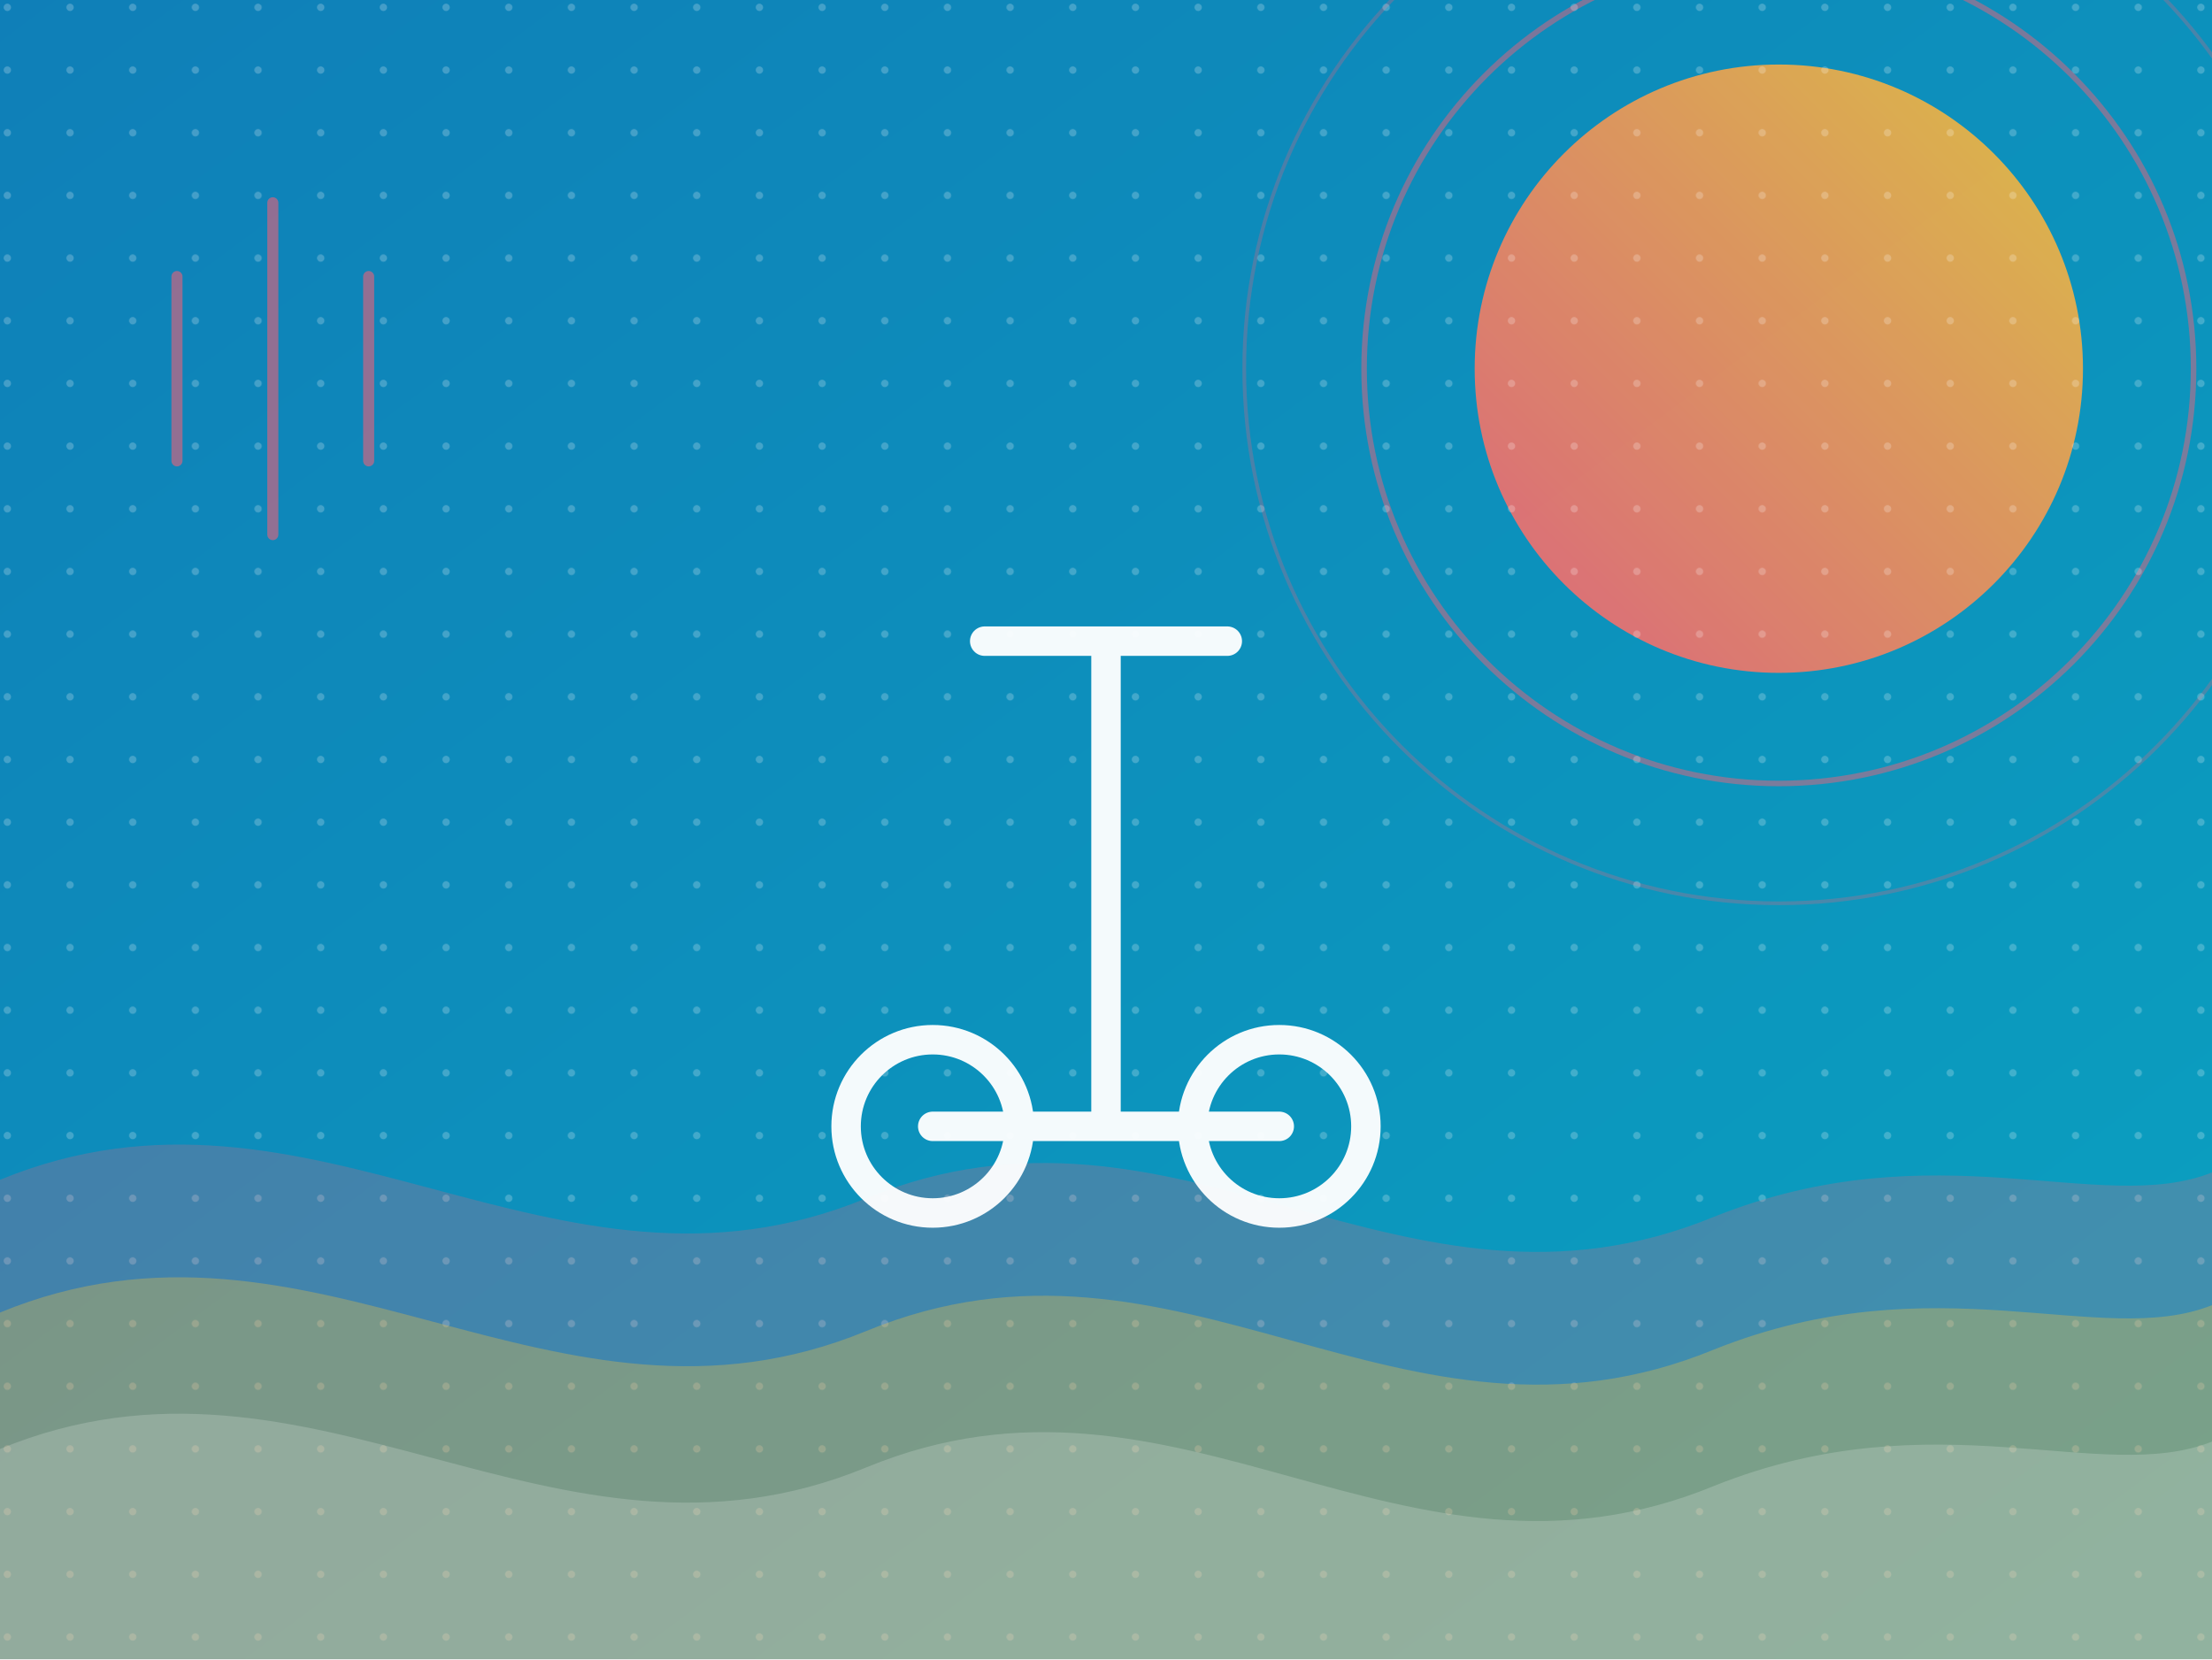
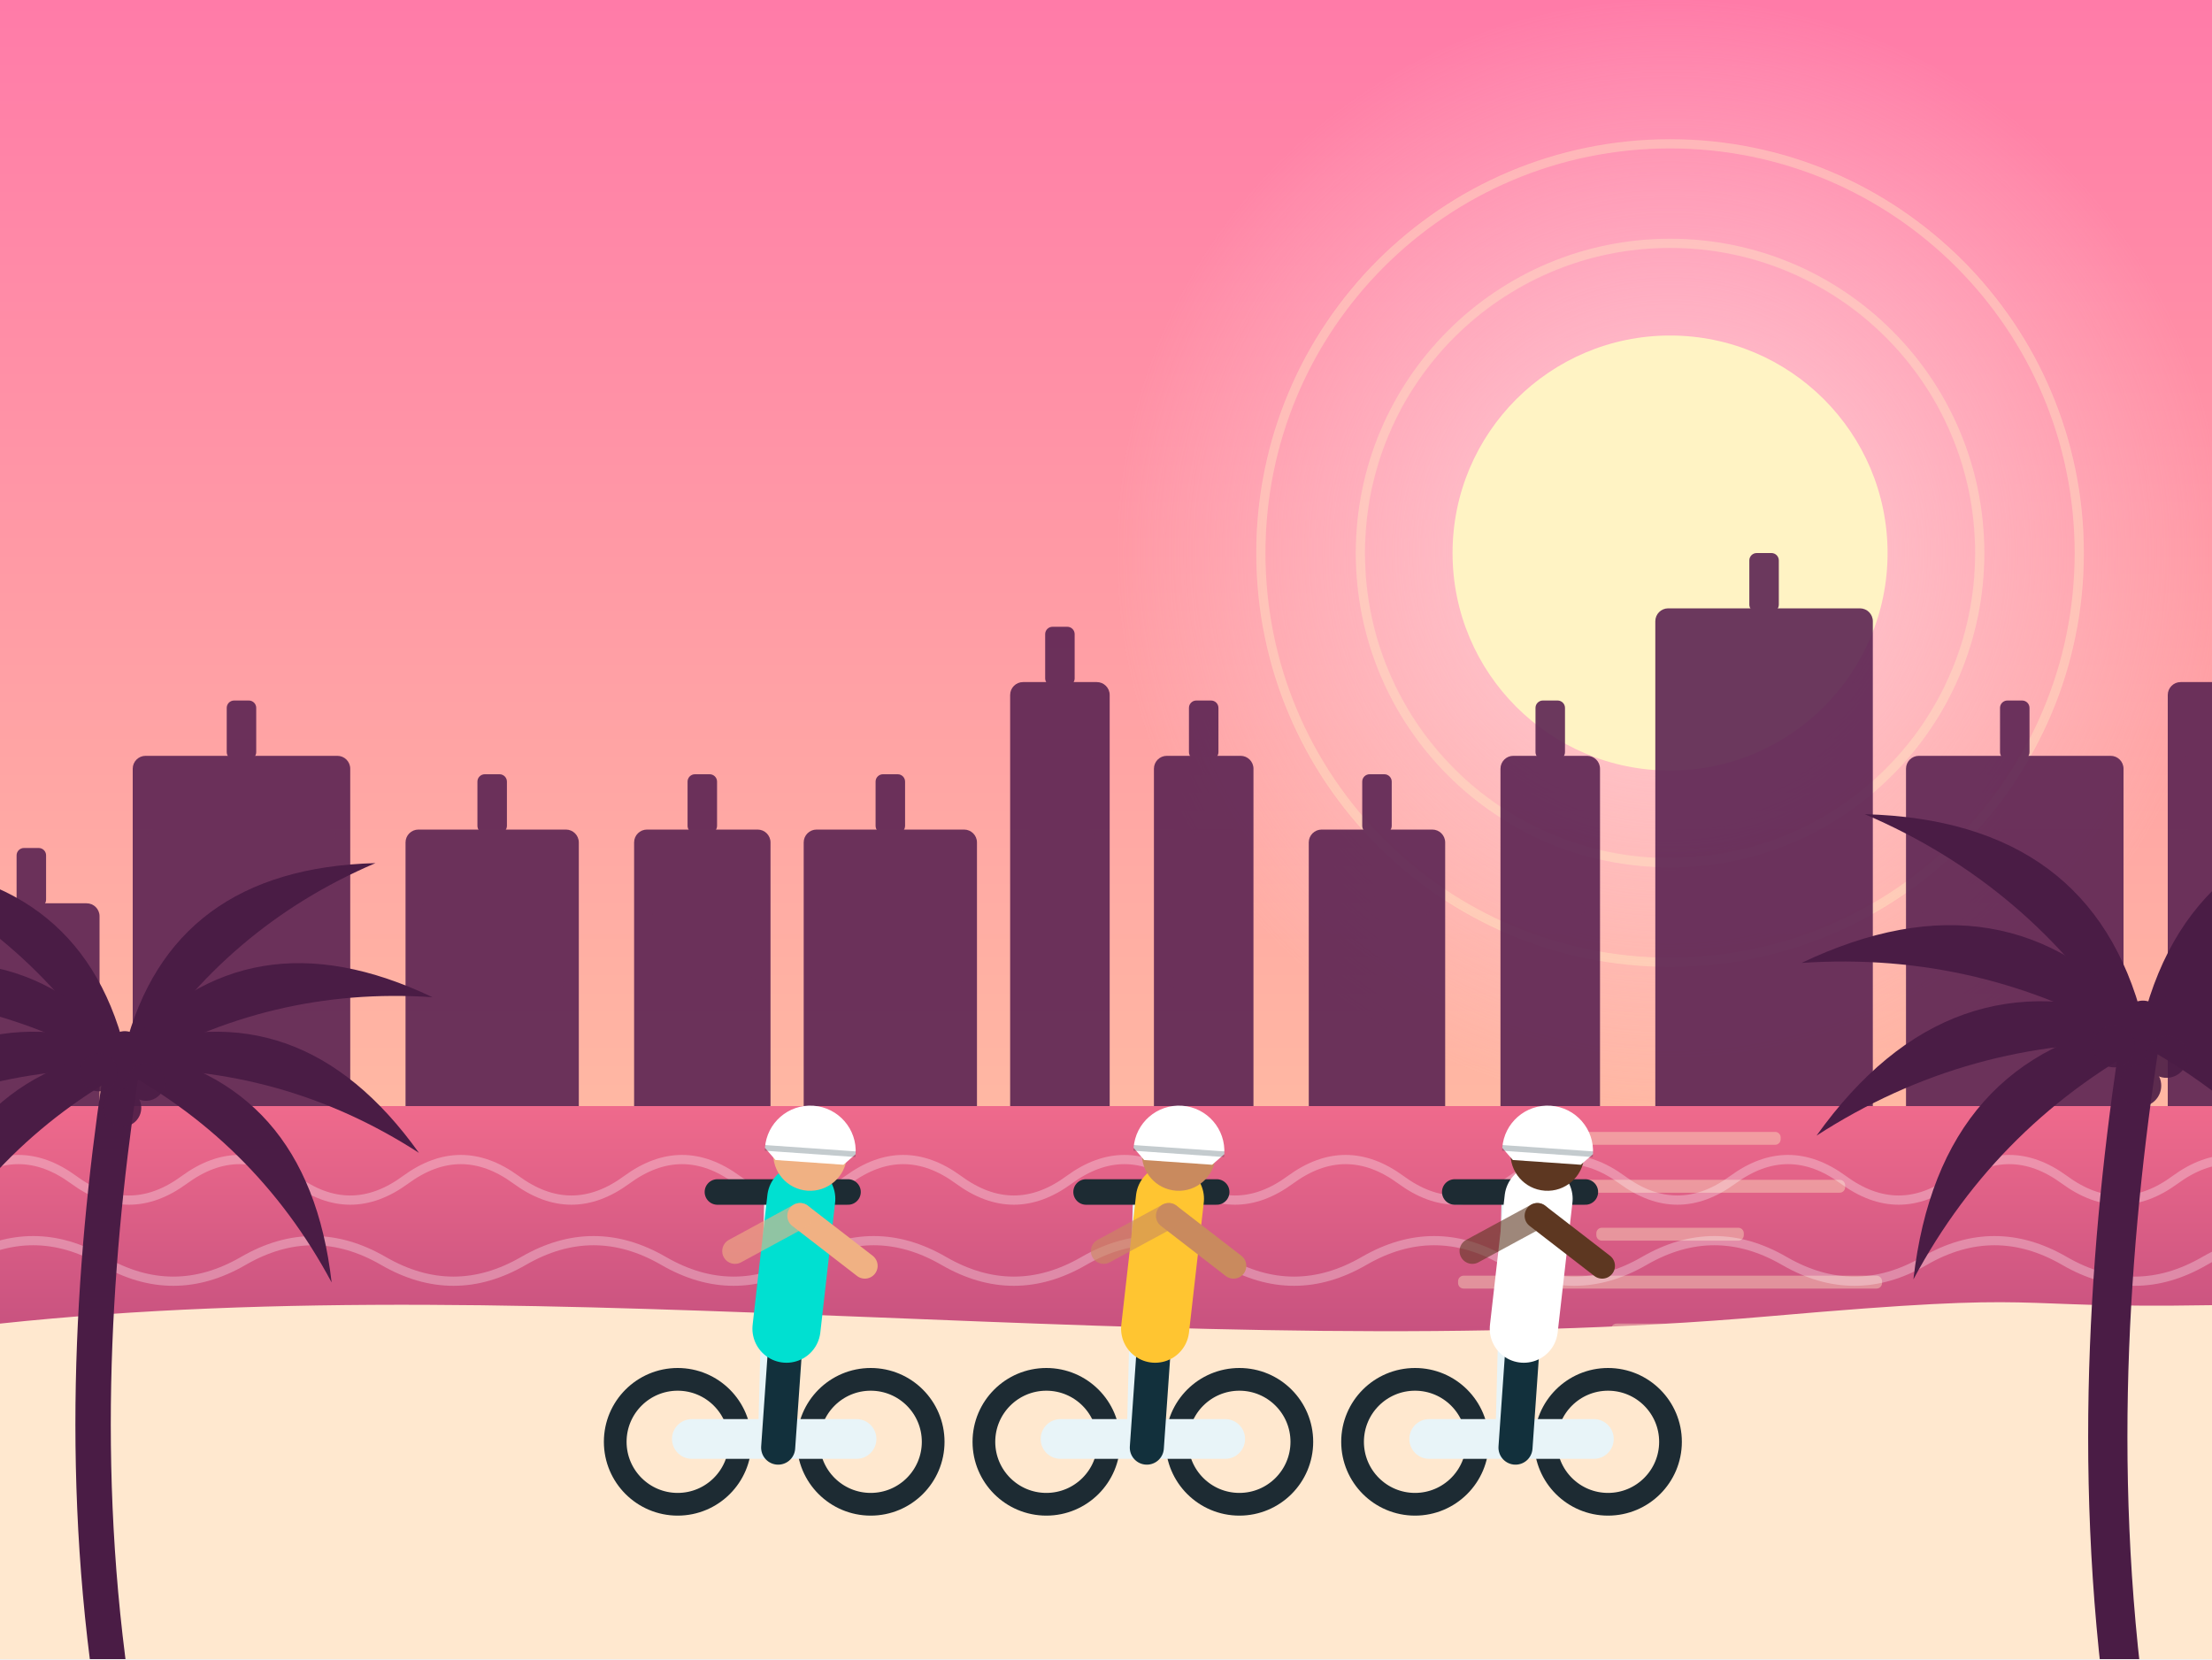
- <svg xmlns="http://www.w3.org/2000/svg" viewBox="0 0 1200 900" width="1200" height="900" role="img" aria-label="tour segway sb">
+ <svg xmlns="http://www.w3.org/2000/svg" viewBox="0 0 1200 900" width="1200" height="900" preserveAspectRatio="xMidYMid slice" role="img" aria-label="A South Beach Segway tour group">
  <defs>
-     <linearGradient id="g1" x1="0" y1="0" x2="1" y2="1">
-       <stop offset="0" stop-color="#0f7fb8" />
-       <stop offset="1" stop-color="#0aa2c0" />
+     <linearGradient id="sky" x1="0" y1="0" x2="0" y2="1">
+       <stop offset="0" stop-color="#ff7ba8" />
+       <stop offset="1" stop-color="#ffd6a0" />
    </linearGradient>
-     <linearGradient id="g2" x1="0" y1="1" x2="1" y2="0">
-       <stop offset="0" stop-color="#ff5d73" />
-       <stop offset="1" stop-color="#ffc531" />
+     <linearGradient id="sea" x1="0" y1="0" x2="0" y2="1">
+       <stop offset="0" stop-color="#ef6a8c" />
+       <stop offset="1" stop-color="#8e2f6d" />
    </linearGradient>
-     <pattern id="dots" width="34" height="34" patternUnits="userSpaceOnUse">
-       <circle cx="4" cy="4" r="2" fill="#ffffff" opacity=".22" />
-     </pattern>
+     <radialGradient id="glow" cx=".5" cy=".5" r=".5">
+       <stop offset="0" stop-color="#ffd9e2" stop-opacity=".85" />
+       <stop offset="1" stop-color="#ffd9e2" stop-opacity="0" />
+     </radialGradient>
  </defs>
-   <rect width="1200" height="900" fill="url(#g1)" />
-   <circle cx="965" cy="200" r="165" fill="url(#g2)" opacity=".85" />
-   <circle cx="965" cy="200" r="225" fill="none" stroke="#ff5d73" stroke-width="3" opacity=".45" />
-   <circle cx="965" cy="200" r="290" fill="none" stroke="#ff5d73" stroke-width="2" opacity=".25" />
-   <rect width="1200" height="900" fill="url(#dots)" />
-   <path d="M0 640 C170 570 300 720 470 650 C640 580 760 730 930 660 C1050 612 1140 660 1200 636 L1200 900 L0 900 Z" fill="#ff5d73" opacity=".22" />
-   <path d="M0 712 C170 642 300 792 470 722 C640 652 760 802 930 732 C1050 684 1140 732 1200 708 L1200 900 L0 900 Z" fill="#ffc531" opacity=".3" />
-   <path d="M0 786 C170 716 300 866 470 796 C640 726 760 876 930 806 C1050 758 1140 806 1200 782 L1200 900 L0 900 Z" fill="#ffffff" opacity=".18" />
-   <g transform="translate(365 235) scale(4.7)" fill="none" stroke="#ffffff" stroke-width="3.4" stroke-linecap="round" stroke-linejoin="round" opacity=".95">
-     <path d="M30 80 m-10 0 a10 10 0 1 0 20 0 a10 10 0 1 0 -20 0 M70 80 m-10 0 a10 10 0 1 0 20 0 a10 10 0 1 0 -20 0 M30 80 L70 80 M50 80 L50 30 M36 24 L64 24 M50 30 L50 24" />
+   <rect width="1200" height="900" fill="url(#sky)" />
+   <circle cx="906" cy="300" r="300" fill="url(#glow)" />
+   <circle cx="906" cy="300" r="118" fill="#fff3c4" />
+   <g fill="none" stroke="#fff3c4" stroke-width="5" opacity=".35">
+     <circle cx="906" cy="300" r="168" />
+     <circle cx="906" cy="300" r="222" />
  </g>
-   <g stroke="#ff5d73" stroke-width="6" stroke-linecap="round" opacity=".55">
-     <path d="M96 150 L96 250" />
-     <path d="M148 110 L148 290" />
-     <path d="M200 150 L200 250" />
+   <g fill="#5b2352" opacity=".9">
+     <rect x="-20" y="490" width="74" height="122" rx="7" />
+     <rect x="9.0" y="460" width="16" height="32" rx="4" />
+     <rect x="-12" y="530" width="58" height="6" rx="3" opacity=".4" />
+     <rect x="72" y="410" width="118" height="202" rx="7" />
+     <rect x="123.0" y="380" width="16" height="32" rx="4" />
+     <rect x="80" y="450" width="102" height="6" rx="3" opacity=".4" />
+     <rect x="80" y="490" width="102" height="6" rx="3" opacity=".4" />
+     <rect x="80" y="530" width="102" height="6" rx="3" opacity=".4" />
+     <rect x="220" y="450" width="94" height="162" rx="7" />
+     <rect x="259.0" y="420" width="16" height="32" rx="4" />
+     <rect x="228" y="490" width="78" height="6" rx="3" opacity=".4" />
+     <rect x="228" y="530" width="78" height="6" rx="3" opacity=".4" />
+     <rect x="344" y="450" width="74" height="162" rx="7" />
+     <rect x="373.0" y="420" width="16" height="32" rx="4" />
+     <rect x="352" y="490" width="58" height="6" rx="3" opacity=".4" />
+     <rect x="352" y="530" width="58" height="6" rx="3" opacity=".4" />
+     <rect x="436" y="450" width="94" height="162" rx="7" />
+     <rect x="475.0" y="420" width="16" height="32" rx="4" />
+     <rect x="444" y="490" width="78" height="6" rx="3" opacity=".4" />
+     <rect x="444" y="530" width="78" height="6" rx="3" opacity=".4" />
+     <rect x="548" y="370" width="54" height="242" rx="7" />
+     <rect x="567.0" y="340" width="16" height="32" rx="4" />
+     <rect x="556" y="410" width="38" height="6" rx="3" opacity=".4" />
+     <rect x="556" y="450" width="38" height="6" rx="3" opacity=".4" />
+     <rect x="556" y="490" width="38" height="6" rx="3" opacity=".4" />
+     <rect x="556" y="530" width="38" height="6" rx="3" opacity=".4" />
+     <rect x="626" y="410" width="54" height="202" rx="7" />
+     <rect x="645.0" y="380" width="16" height="32" rx="4" />
+     <rect x="634" y="450" width="38" height="6" rx="3" opacity=".4" />
+     <rect x="634" y="490" width="38" height="6" rx="3" opacity=".4" />
+     <rect x="634" y="530" width="38" height="6" rx="3" opacity=".4" />
+     <rect x="710" y="450" width="74" height="162" rx="7" />
+     <rect x="739.0" y="420" width="16" height="32" rx="4" />
+     <rect x="718" y="490" width="58" height="6" rx="3" opacity=".4" />
+     <rect x="718" y="530" width="58" height="6" rx="3" opacity=".4" />
+     <rect x="814" y="410" width="54" height="202" rx="7" />
+     <rect x="833.0" y="380" width="16" height="32" rx="4" />
+     <rect x="822" y="450" width="38" height="6" rx="3" opacity=".4" />
+     <rect x="822" y="490" width="38" height="6" rx="3" opacity=".4" />
+     <rect x="822" y="530" width="38" height="6" rx="3" opacity=".4" />
+     <rect x="898" y="330" width="118" height="282" rx="7" />
+     <rect x="949.0" y="300" width="16" height="32" rx="4" />
+     <rect x="906" y="370" width="102" height="6" rx="3" opacity=".4" />
+     <rect x="906" y="410" width="102" height="6" rx="3" opacity=".4" />
+     <rect x="906" y="450" width="102" height="6" rx="3" opacity=".4" />
+     <rect x="906" y="490" width="102" height="6" rx="3" opacity=".4" />
+     <rect x="1034" y="410" width="118" height="202" rx="7" />
+     <rect x="1085.0" y="380" width="16" height="32" rx="4" />
+     <rect x="1042" y="450" width="102" height="6" rx="3" opacity=".4" />
+     <rect x="1042" y="490" width="102" height="6" rx="3" opacity=".4" />
+     <rect x="1042" y="530" width="102" height="6" rx="3" opacity=".4" />
+     <rect x="1176" y="370" width="94" height="242" rx="7" />
+     <rect x="1215.0" y="340" width="16" height="32" rx="4" />
+     <rect x="1184" y="410" width="78" height="6" rx="3" opacity=".4" />
+     <rect x="1184" y="450" width="78" height="6" rx="3" opacity=".4" />
+     <rect x="1184" y="490" width="78" height="6" rx="3" opacity=".4" />
+     <rect x="1184" y="530" width="78" height="6" rx="3" opacity=".4" />
+   </g>
+   <rect x="0" y="600" width="1200" height="300" fill="url(#sea)" />
+   <g fill="#fff3c4" opacity=".38">
+     <rect x="846" y="614" width="120" height="7" rx="3" />
+     <rect x="811" y="640" width="190" height="7" rx="3" />
+     <rect x="866" y="666" width="80" height="7" rx="3" />
+     <rect x="791" y="692" width="230" height="7" rx="3" />
+     <rect x="874" y="718" width="64" height="7" rx="3" />
+     <rect x="831" y="744" width="150" height="7" rx="3" />
+   </g>
+   <g fill="none" stroke="#ffffff" stroke-width="5" opacity=".3" stroke-linecap="round">
+     <path d="M-20 640 q 30 -22 60 0 t 60 0 q 30 -22 60 0 t 60 0 q 30 -22 60 0 t 60 0 q 30 -22 60 0 t 60 0 q 30 -22 60 0 t 60 0 q 30 -22 60 0 t 60 0 q 30 -22 60 0 t 60 0 q 30 -22 60 0 t 60 0 q 30 -22 60 0 t 60 0 q 30 -22 60 0 t 60 0 q 30 -22 60 0 t 60 0" />
+     <path d="M-20 684 q 38 -22 76 0 t 76 0 q 38 -22 76 0 t 76 0 q 38 -22 76 0 t 76 0 q 38 -22 76 0 t 76 0 q 38 -22 76 0 t 76 0 q 38 -22 76 0 t 76 0 q 38 -22 76 0 t 76 0 q 38 -22 76 0 t 76 0 q 38 -22 76 0 t 76 0" />
+   </g>
+   <path d="M0 718 C300 686 640 742 960 714 C1120 700 1080 710 1200 708 L1200 900 L0 900 Z" fill="#ffe8cf" />
+   <g transform="translate(60 912) scale(1.28)">
+     <path d="M0 0 C-14 -100 -6 -192 6 -268" stroke="#4a1c45" stroke-width="15" fill="none" stroke-linecap="round" />
+     <g transform="translate(6 -268)">
+       <g fill="#4a1c45">
+         <path d="M0 0 Q64 -46 132 8 Q66 -12 0 9 Z" transform="rotate(-40)" />
+         <path d="M0 0 Q64 -46 132 8 Q66 -12 0 9 Z" transform="rotate(-13)" />
+         <path d="M0 0 Q64 -46 132 8 Q66 -12 0 9 Z" transform="rotate(16)" />
+         <path d="M0 0 Q64 -46 132 8 Q66 -12 0 9 Z" transform="rotate(45)" />
+         <g transform="scale(-1,1)">
+           <path d="M0 0 Q64 -46 132 8 Q66 -12 0 9 Z" transform="rotate(-40)" />
+           <path d="M0 0 Q64 -46 132 8 Q66 -12 0 9 Z" transform="rotate(-13)" />
+           <path d="M0 0 Q64 -46 132 8 Q66 -12 0 9 Z" transform="rotate(16)" />
+           <path d="M0 0 Q64 -46 132 8 Q66 -12 0 9 Z" transform="rotate(45)" />
+         </g>
+       </g>
+       <g fill="#4a1c45" opacity=".9">
+         <circle cx="-11" cy="10" r="8" />
+         <circle cx="9" cy="14" r="8" />
+         <circle cx="-1" cy="25" r="8" />
+       </g>
+     </g>
+   </g>
+   <g transform="translate(1154 934) scale(1.42)">
+     <path d="M0 0 C-14 -100 -6 -192 6 -268" stroke="#4a1c45" stroke-width="15" fill="none" stroke-linecap="round" />
+     <g transform="translate(6 -268)">
+       <g fill="#4a1c45">
+         <path d="M0 0 Q64 -46 132 8 Q66 -12 0 9 Z" transform="rotate(-40)" />
+         <path d="M0 0 Q64 -46 132 8 Q66 -12 0 9 Z" transform="rotate(-13)" />
+         <path d="M0 0 Q64 -46 132 8 Q66 -12 0 9 Z" transform="rotate(16)" />
+         <path d="M0 0 Q64 -46 132 8 Q66 -12 0 9 Z" transform="rotate(45)" />
+         <g transform="scale(-1,1)">
+           <path d="M0 0 Q64 -46 132 8 Q66 -12 0 9 Z" transform="rotate(-40)" />
+           <path d="M0 0 Q64 -46 132 8 Q66 -12 0 9 Z" transform="rotate(-13)" />
+           <path d="M0 0 Q64 -46 132 8 Q66 -12 0 9 Z" transform="rotate(16)" />
+           <path d="M0 0 Q64 -46 132 8 Q66 -12 0 9 Z" transform="rotate(45)" />
+         </g>
+       </g>
+       <g fill="#4a1c45" opacity=".9">
+         <circle cx="-11" cy="10" r="8" />
+         <circle cx="9" cy="14" r="8" />
+         <circle cx="-1" cy="25" r="8" />
+       </g>
+     </g>
+   </g>
+   <g transform="translate(420 816) scale(1.54)">
+     <g stroke="#1d2b33" stroke-width="8" fill="none">
+       <circle cx="-34" cy="-22" r="22" />
+       <circle cx="34" cy="-22" r="22" />
+     </g>
+     <rect x="-36" y="-30" width="72" height="14" rx="7" fill="#e8f4f8" />
+     <path d="M0 -30 L2 -108" stroke="#e8f4f8" stroke-width="11" stroke-linecap="round" />
+     <path d="M-20 -110 L26 -110" stroke="#1d2b33" stroke-width="9" stroke-linecap="round" />
+   </g>
+   <g transform="translate(420 816) scale(1.54) rotate(4)">
+     <path d="M0 -20 L0 -64" stroke="#12303c" stroke-width="12" fill="none" stroke-linecap="round" />
+     <path d="M0 -62 L2 -108" stroke="#00e0d1" stroke-width="24" fill="none" stroke-linecap="round" />
+     <path d="M2 -102 L26 -86" stroke="#f0b183" stroke-width="9" fill="none" stroke-linecap="round" />
+     <path d="M2 -102 L-20 -88" stroke="#f0b183" stroke-width="9" fill="none" stroke-linecap="round" opacity=".6" />
+     <circle cx="4" cy="-124" r="13" fill="#f0b183" />
+     <path d="M-12 -125 a16 16 0 0 1 32 0 l-4 4 l-24 0 Z" fill="#ffffff" />
+     <path d="M-12 -125 l32 0" stroke="#12303c" stroke-width="2" opacity=".25" />
+   </g>
+   <g transform="translate(620 816) scale(1.54)">
+     <g stroke="#1d2b33" stroke-width="8" fill="none">
+       <circle cx="-34" cy="-22" r="22" />
+       <circle cx="34" cy="-22" r="22" />
+     </g>
+     <rect x="-36" y="-30" width="72" height="14" rx="7" fill="#e8f4f8" />
+     <path d="M0 -30 L2 -108" stroke="#e8f4f8" stroke-width="11" stroke-linecap="round" />
+     <path d="M-20 -110 L26 -110" stroke="#1d2b33" stroke-width="9" stroke-linecap="round" />
+   </g>
+   <g transform="translate(620 816) scale(1.54) rotate(4)">
+     <path d="M0 -20 L0 -64" stroke="#12303c" stroke-width="12" fill="none" stroke-linecap="round" />
+     <path d="M0 -62 L2 -108" stroke="#ffc531" stroke-width="24" fill="none" stroke-linecap="round" />
+     <path d="M2 -102 L26 -86" stroke="#c98a5e" stroke-width="9" fill="none" stroke-linecap="round" />
+     <path d="M2 -102 L-20 -88" stroke="#c98a5e" stroke-width="9" fill="none" stroke-linecap="round" opacity=".6" />
+     <circle cx="4" cy="-124" r="13" fill="#c98a5e" />
+     <path d="M-12 -125 a16 16 0 0 1 32 0 l-4 4 l-24 0 Z" fill="#ffffff" />
+     <path d="M-12 -125 l32 0" stroke="#12303c" stroke-width="2" opacity=".25" />
+   </g>
+   <g transform="translate(820 816) scale(1.54)">
+     <g stroke="#1d2b33" stroke-width="8" fill="none">
+       <circle cx="-34" cy="-22" r="22" />
+       <circle cx="34" cy="-22" r="22" />
+     </g>
+     <rect x="-36" y="-30" width="72" height="14" rx="7" fill="#e8f4f8" />
+     <path d="M0 -30 L2 -108" stroke="#e8f4f8" stroke-width="11" stroke-linecap="round" />
+     <path d="M-20 -110 L26 -110" stroke="#1d2b33" stroke-width="9" stroke-linecap="round" />
+   </g>
+   <g transform="translate(820 816) scale(1.54) rotate(4)">
+     <path d="M0 -20 L0 -64" stroke="#12303c" stroke-width="12" fill="none" stroke-linecap="round" />
+     <path d="M0 -62 L2 -108" stroke="#ffffff" stroke-width="24" fill="none" stroke-linecap="round" />
+     <path d="M2 -102 L26 -86" stroke="#5d3721" stroke-width="9" fill="none" stroke-linecap="round" />
+     <path d="M2 -102 L-20 -88" stroke="#5d3721" stroke-width="9" fill="none" stroke-linecap="round" opacity=".6" />
+     <circle cx="4" cy="-124" r="13" fill="#5d3721" />
+     <path d="M-12 -125 a16 16 0 0 1 32 0 l-4 4 l-24 0 Z" fill="#ffffff" />
+     <path d="M-12 -125 l32 0" stroke="#12303c" stroke-width="2" opacity=".25" />
  </g>
</svg>
